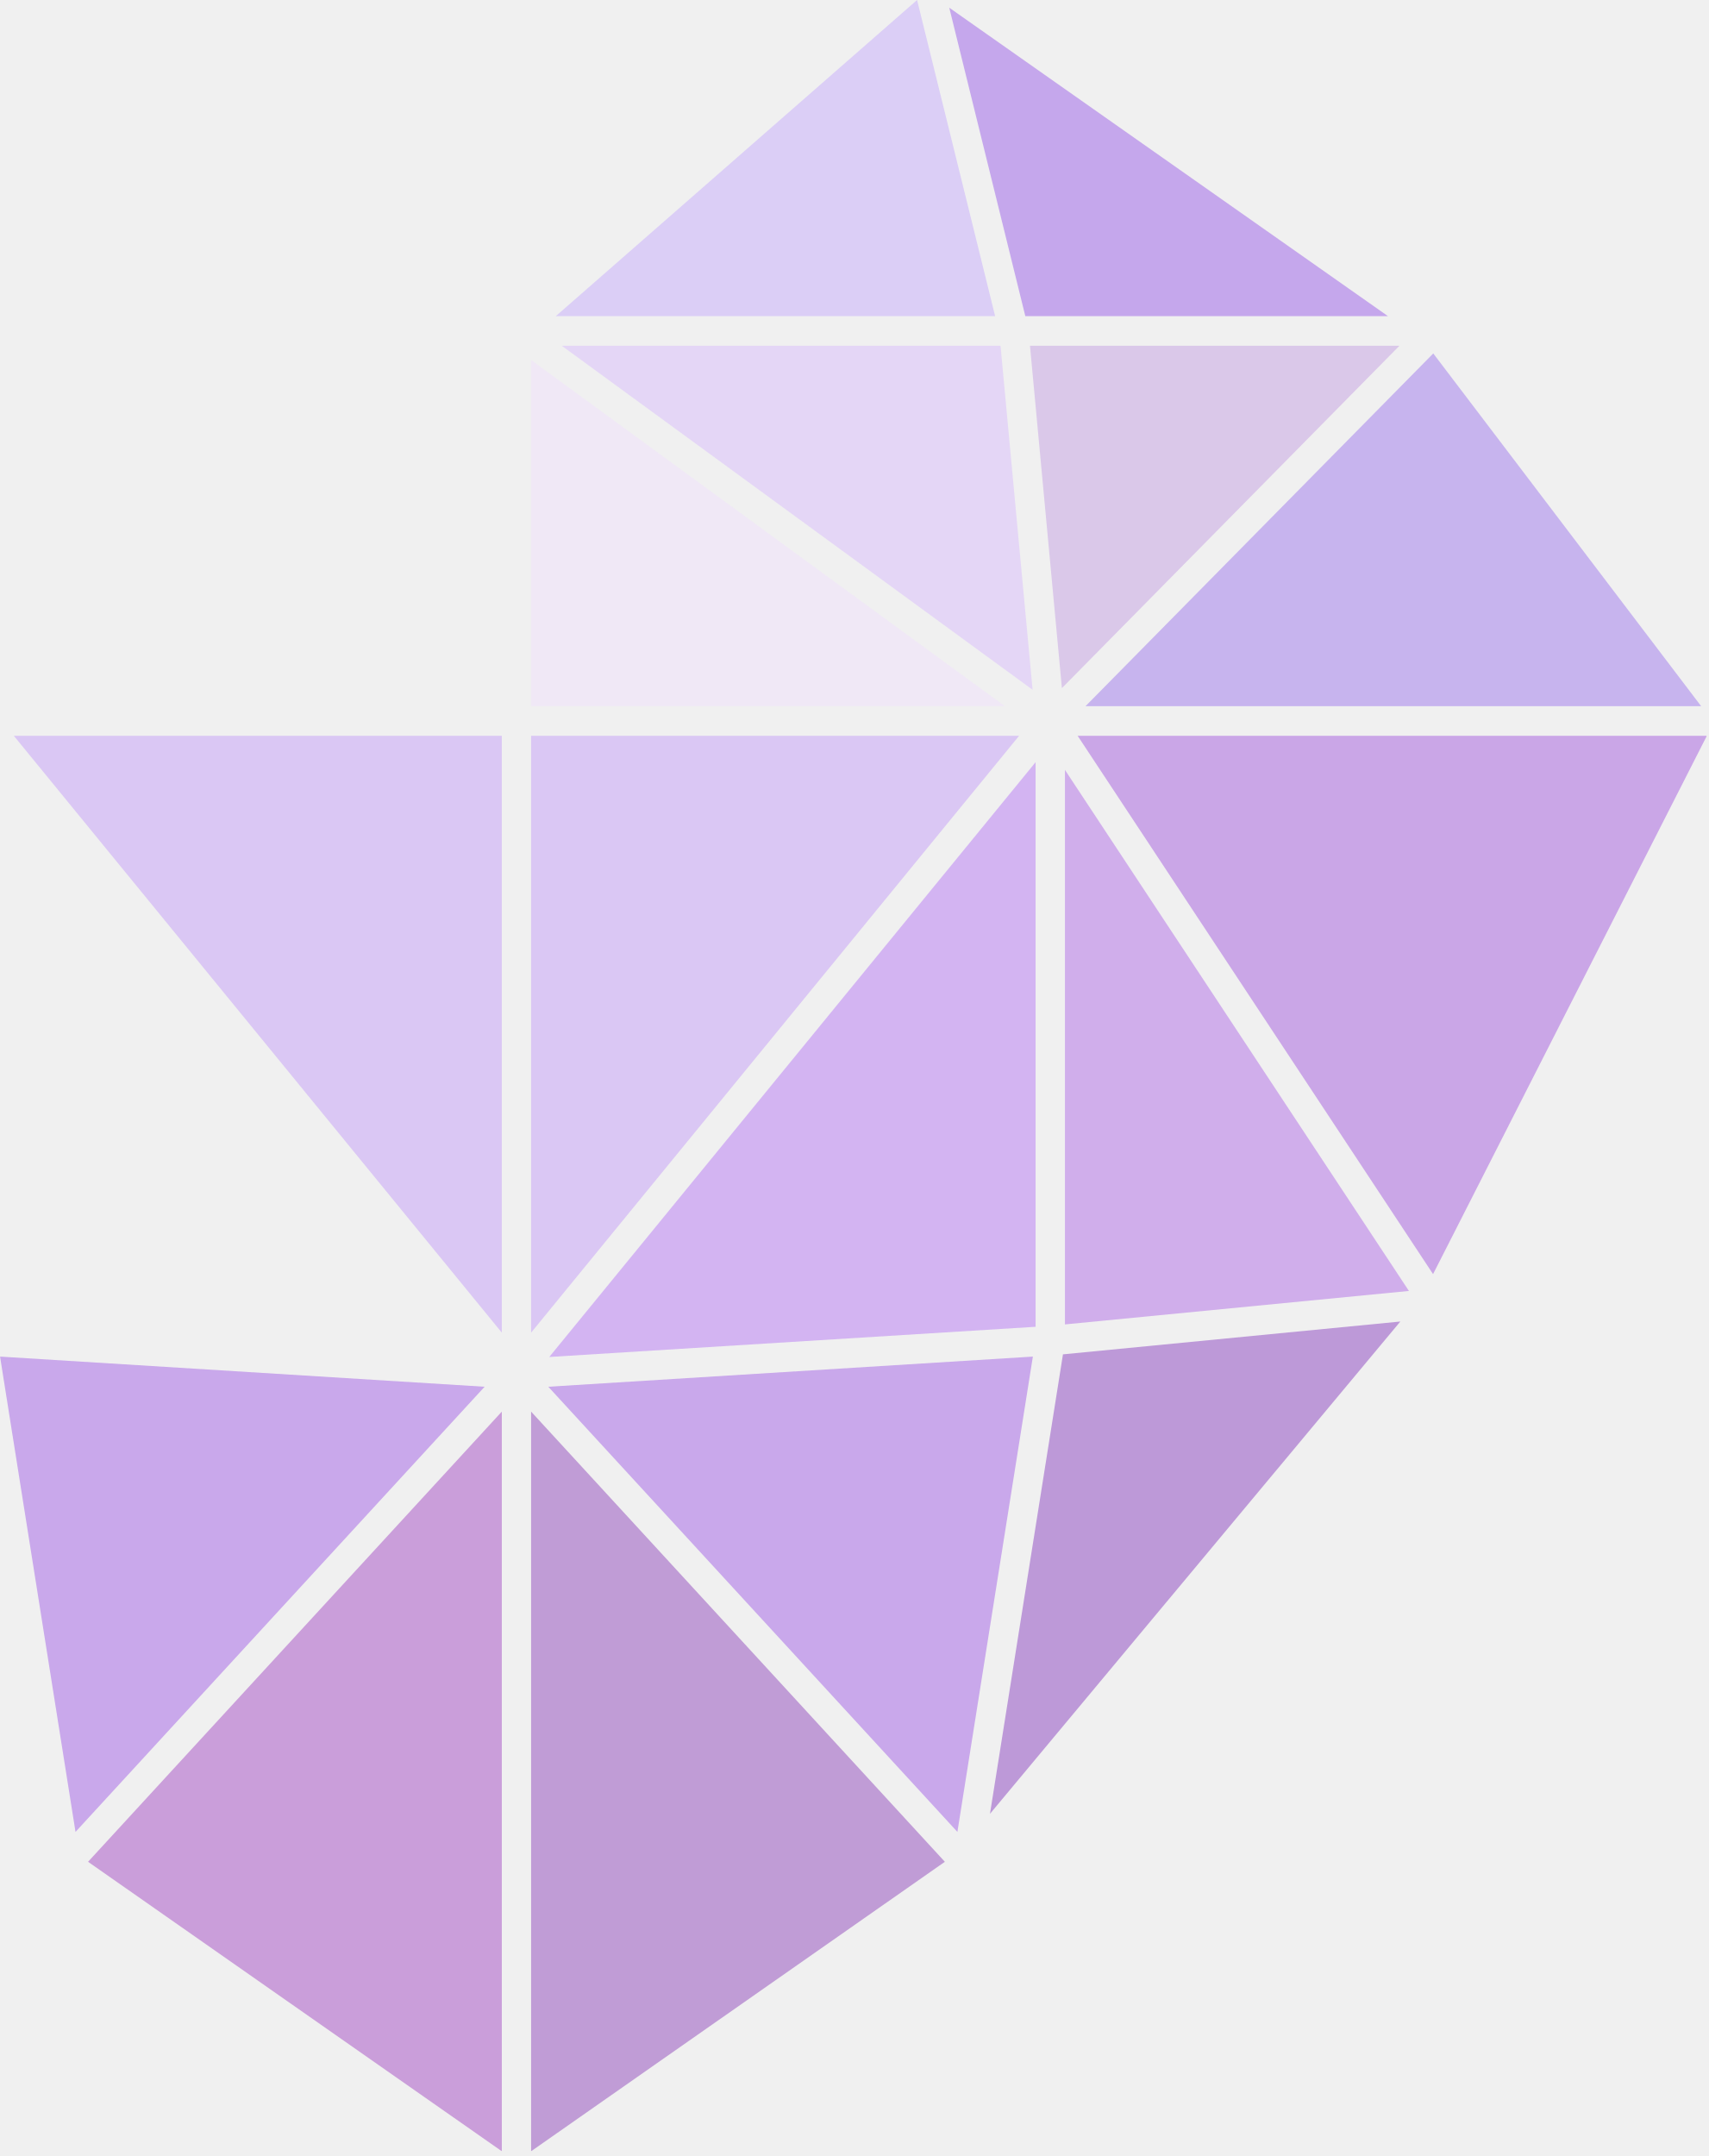
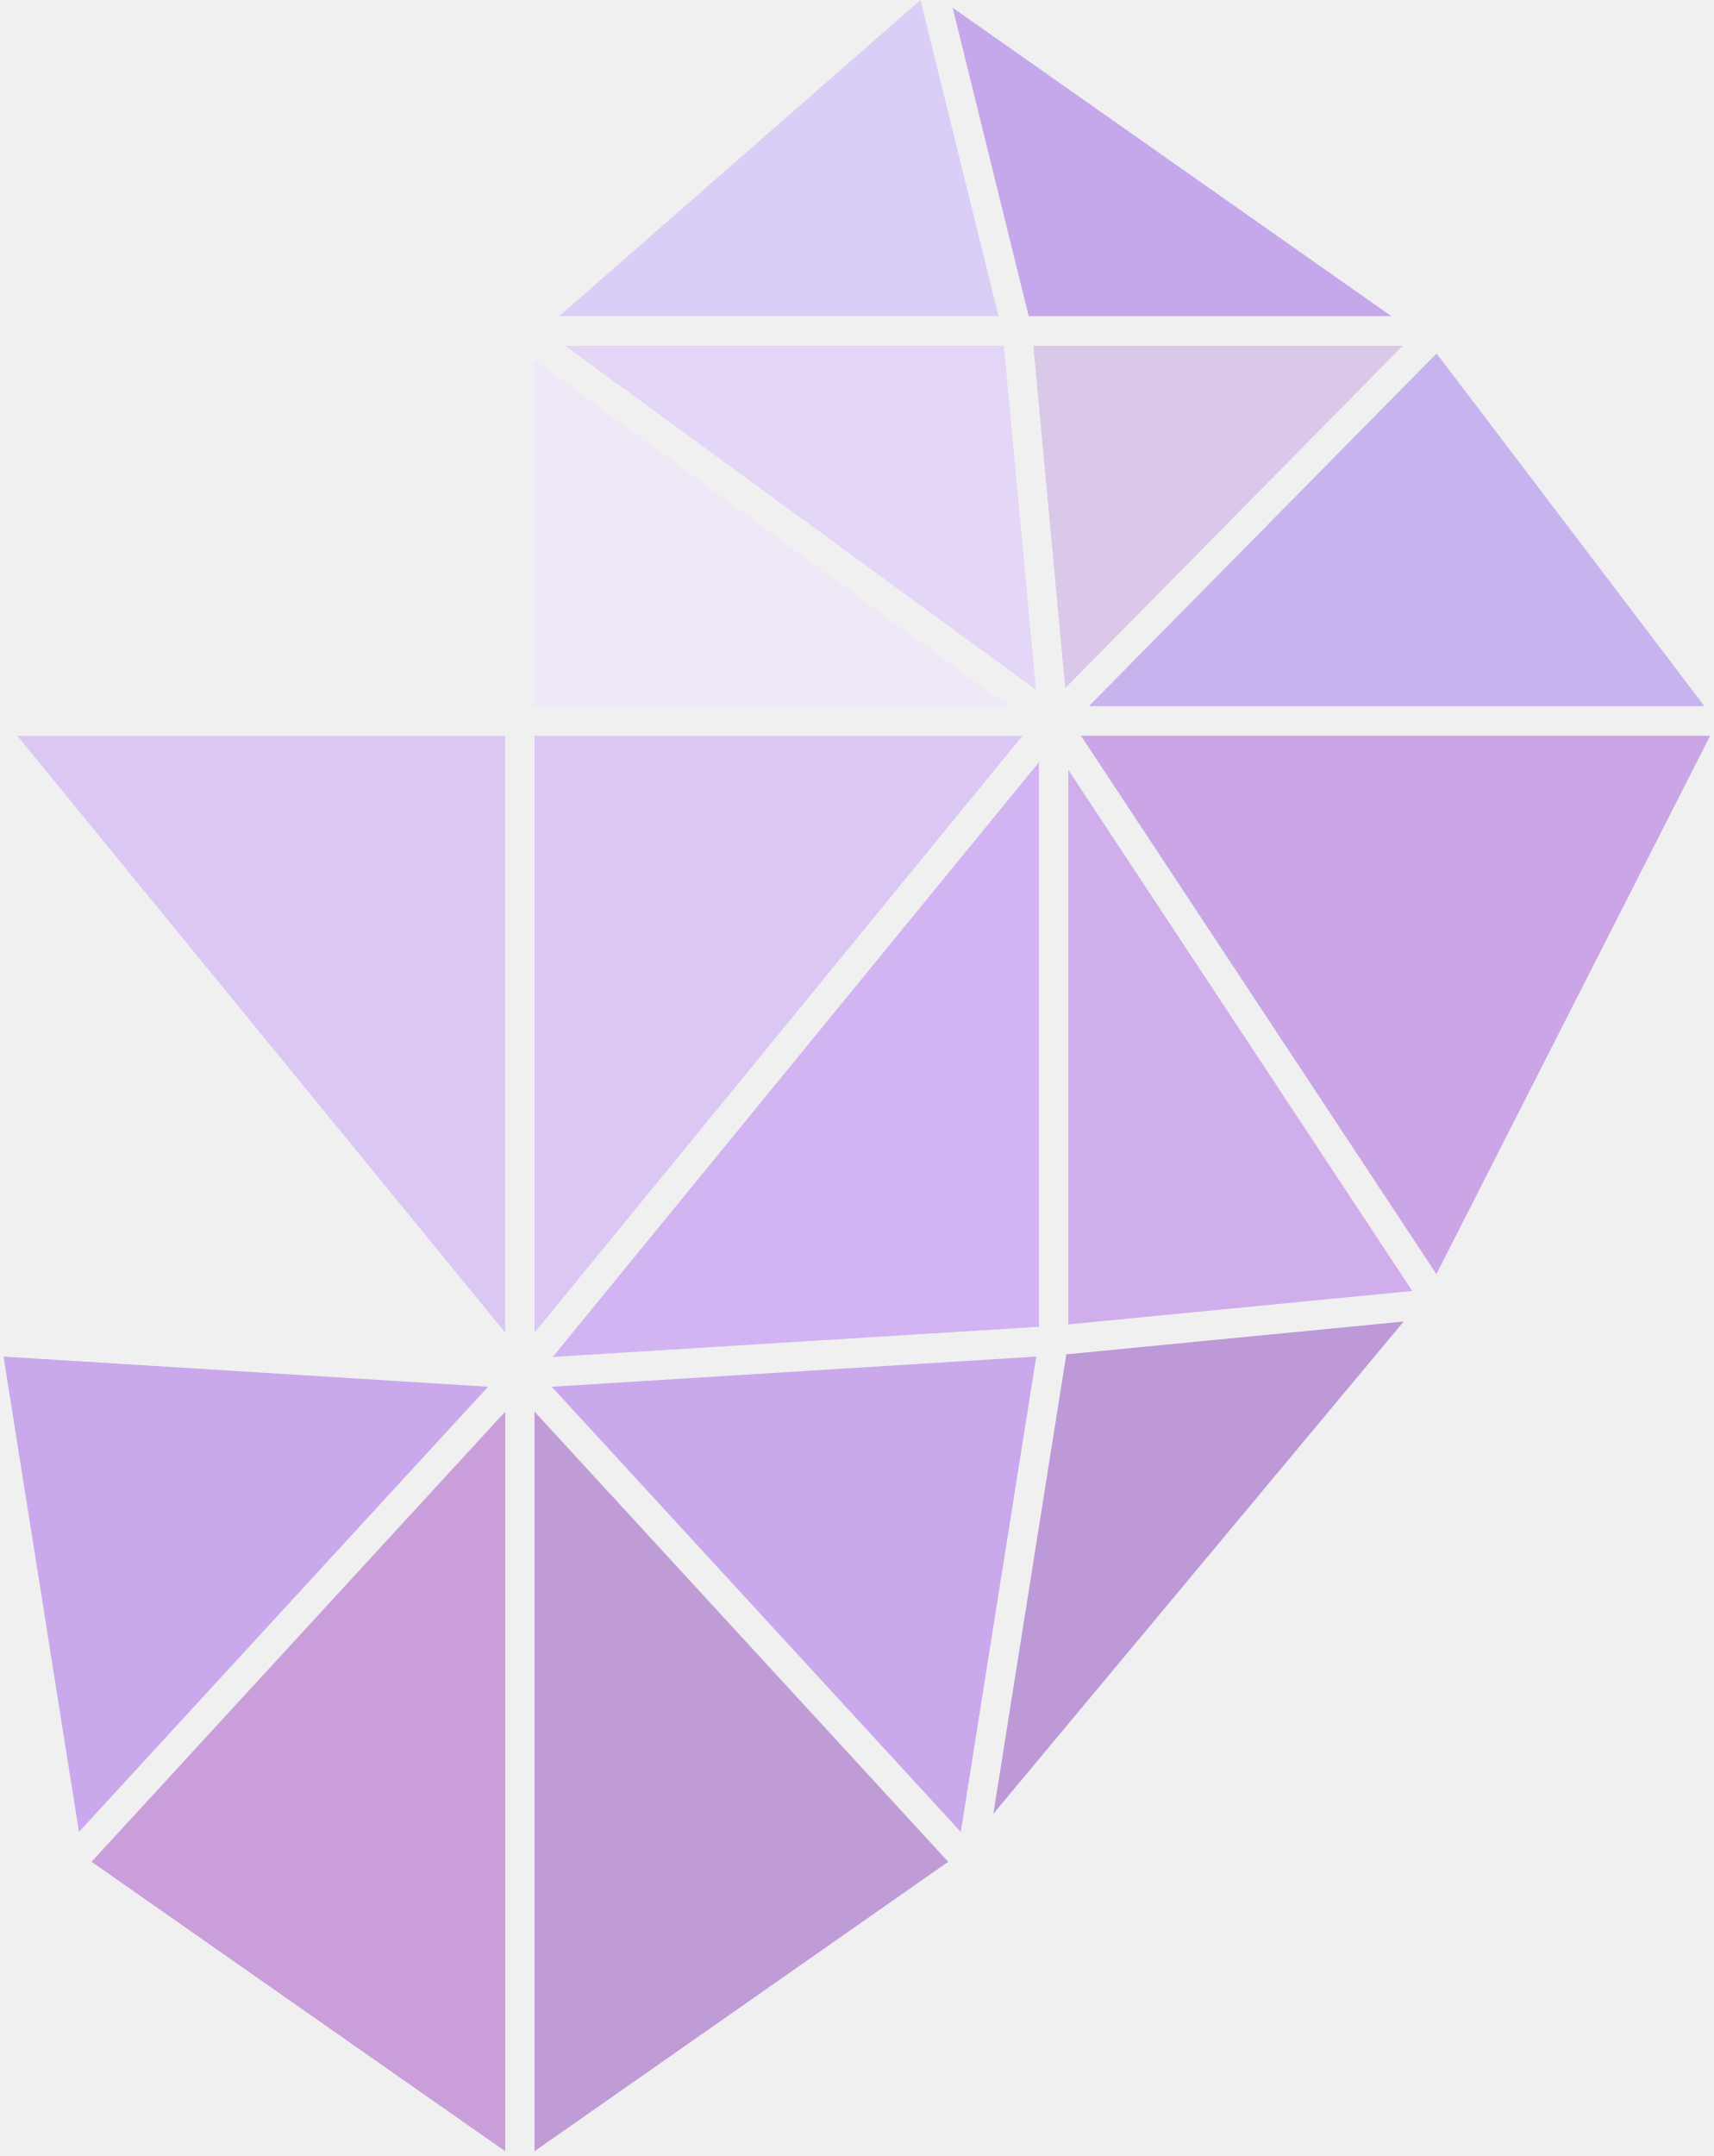
- <svg xmlns="http://www.w3.org/2000/svg" width="325" height="410" viewBox="0 0 325 410" fill="none">
-   <g opacity="0.4" clip-path="url(#clip0_6563_18646)">
-     <path d="M263.993 60.124H195.015L180.546 1.465L263.993 60.124Z" fill="#853AE5" />
-     <path d="M189.272 60.124H105.709L174.427 0L189.272 60.124Z" fill="#BB9AFF" />
-     <path d="M266.168 65.754L201.971 130.857L195.9 65.754H266.168Z" fill="#BA8BDF" />
-     <path d="M196.4 131.178L106.844 65.754H190.301L196.4 131.178Z" fill="#D3B0FF" />
-     <path d="M323.554 134.291H206.464L272.604 67.211L323.554 134.291Z" fill="#895BEB" />
-     <path d="M191.139 134.293H101.015V68.457L191.139 134.293Z" fill="#F0DDFF" />
-     <path d="M324.641 139.922L272.565 242.294L204.963 139.922H324.641Z" fill="#9236DA" />
-     <path d="M267.976 245.496L202.548 251.86V146.406L267.976 245.496Z" fill="#A14CE4" />
-     <path d="M95.445 139.922V253.425L2.627 139.922H95.445Z" fill="#BA89F9" />
-     <path d="M193.832 139.922L101.015 253.425V139.922H193.832Z" fill="#BA89F9" />
-     <path d="M196.968 144.941V252.312L104.468 258.053L196.968 144.941Z" fill="#A85BF6" />
-     <path d="M266.341 251.309L188.291 344.928L202.173 257.552L266.341 251.309Z" fill="#7017B5" />
-     <path d="M92.173 263.712L14.363 348.368L0.01 257.98L92.173 263.712Z" fill="#8F3BE3" />
-     <path d="M196.449 257.98L182.095 348.368L104.285 263.712L196.449 257.98Z" fill="#8F3BE3" />
-     <path d="M95.444 268.441V409.096L16.749 354.051L95.444 268.441Z" fill="#9123B8" />
-     <path d="M179.71 354.051L101.015 409.096V268.441L179.71 354.051Z" fill="#771FAE" />
+ <svg xmlns="http://www.w3.org/2000/svg" width="326" height="410" viewBox="0 0 326 410" fill="none">
+   <g opacity="0.4" clip-path="url(#clip0_3316_17992)">
+     <path d="M264.654 60.124H195.676L181.207 1.465L264.654 60.124Z" fill="#853AE5" />
+     <path d="M189.932 60.124H106.369L175.088 0L189.932 60.124Z" fill="#BB9AFF" />
+     <path d="M266.828 65.754L202.631 130.857L196.561 65.754H266.828Z" fill="#BA8BDF" />
+     <path d="M197.06 131.178L107.504 65.754H190.961L197.06 131.178Z" fill="#D3B0FF" />
+     <path d="M324.213 134.291H207.123L273.263 67.211L324.213 134.291Z" fill="#895BEB" />
+     <path d="M191.798 134.293H101.674V68.457L191.798 134.293Z" fill="#F0DDFF" />
+     <path d="M325.301 139.922L273.226 242.294L205.623 139.922H325.301Z" fill="#9236DA" />
+     <path d="M268.637 245.496L203.209 251.859V146.406L268.637 245.496Z" fill="#A14CE4" />
+     <path d="M96.105 139.922V253.425L3.287 139.922H96.105Z" fill="#BA89F9" />
+     <path d="M194.491 139.922L101.674 253.425V139.922H194.491Z" fill="#BA89F9" />
+     <path d="M197.629 144.941V252.312L105.129 258.053L197.629 144.941Z" fill="#A85BF6" />
+     <path d="M267.001 251.309L188.951 344.928L202.833 257.552L267.001 251.309Z" fill="#7017B5" />
+     <path d="M92.833 263.712L15.024 348.368L0.67 257.98L92.833 263.712Z" fill="#8F3BE3" />
+     <path d="M197.109 257.98L182.755 348.368L104.945 263.712L197.109 257.98Z" fill="#8F3BE3" />
+     <path d="M96.105 268.441V409.096L17.41 354.051L96.105 268.441Z" fill="#9123B8" />
+     <path d="M180.369 354.051L101.674 409.096V268.441L180.369 354.051Z" fill="#771FAE" />
  </g>
  <defs>
-     <clipPath id="clip0_6563_18646">
-       <rect width="324.631" height="409.096" fill="white" transform="translate(0.00976562)" />
+     <clipPath id="clip0_3316_17992">
+       <rect width="324.631" height="409.096" fill="white" transform="translate(0.669922)" />
    </clipPath>
  </defs>
</svg>
